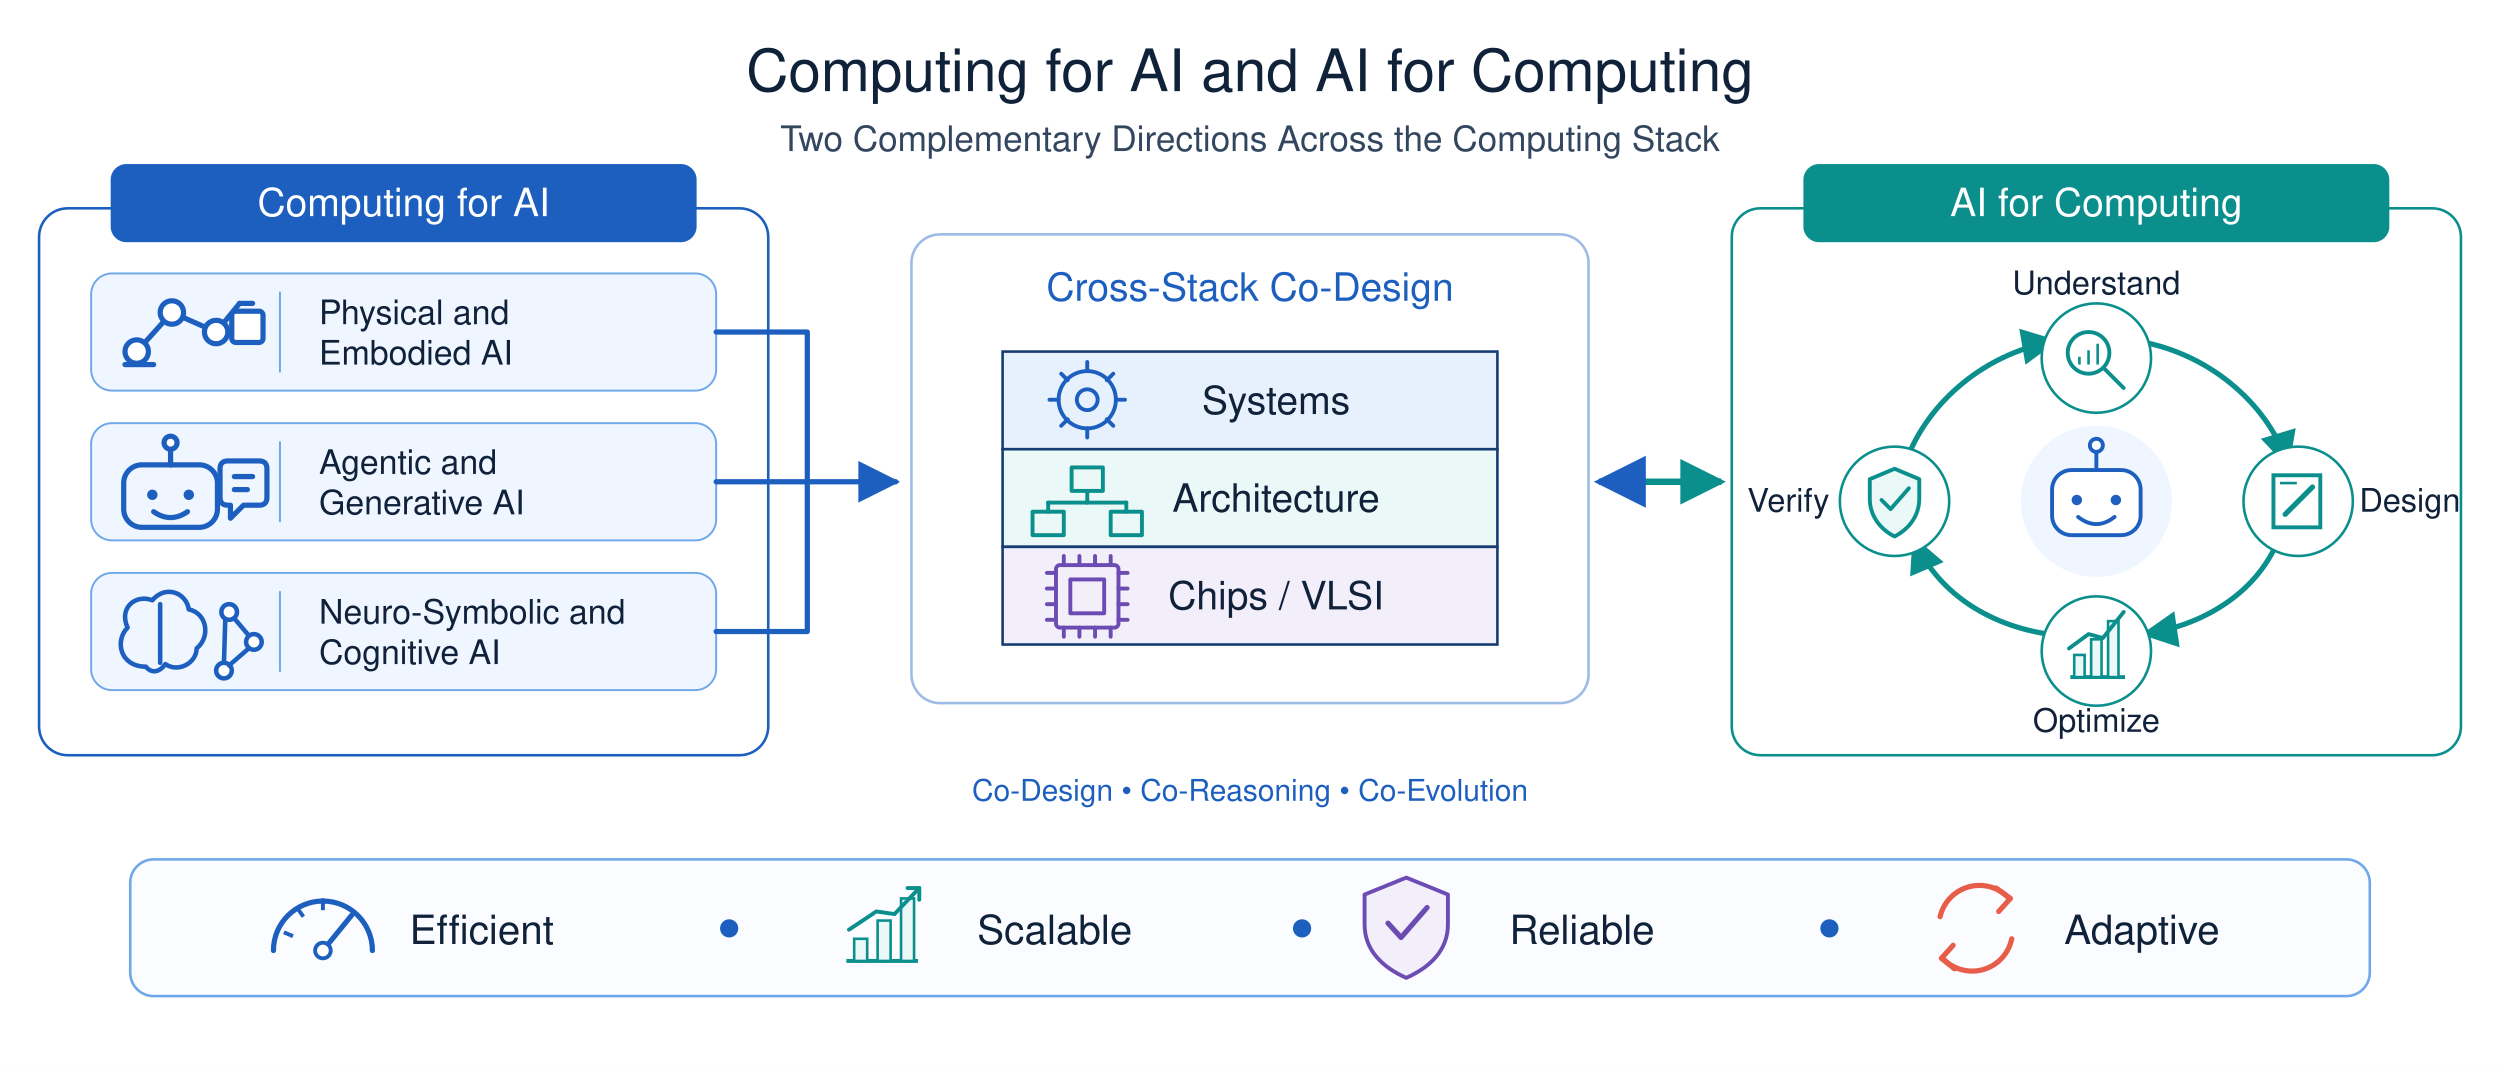
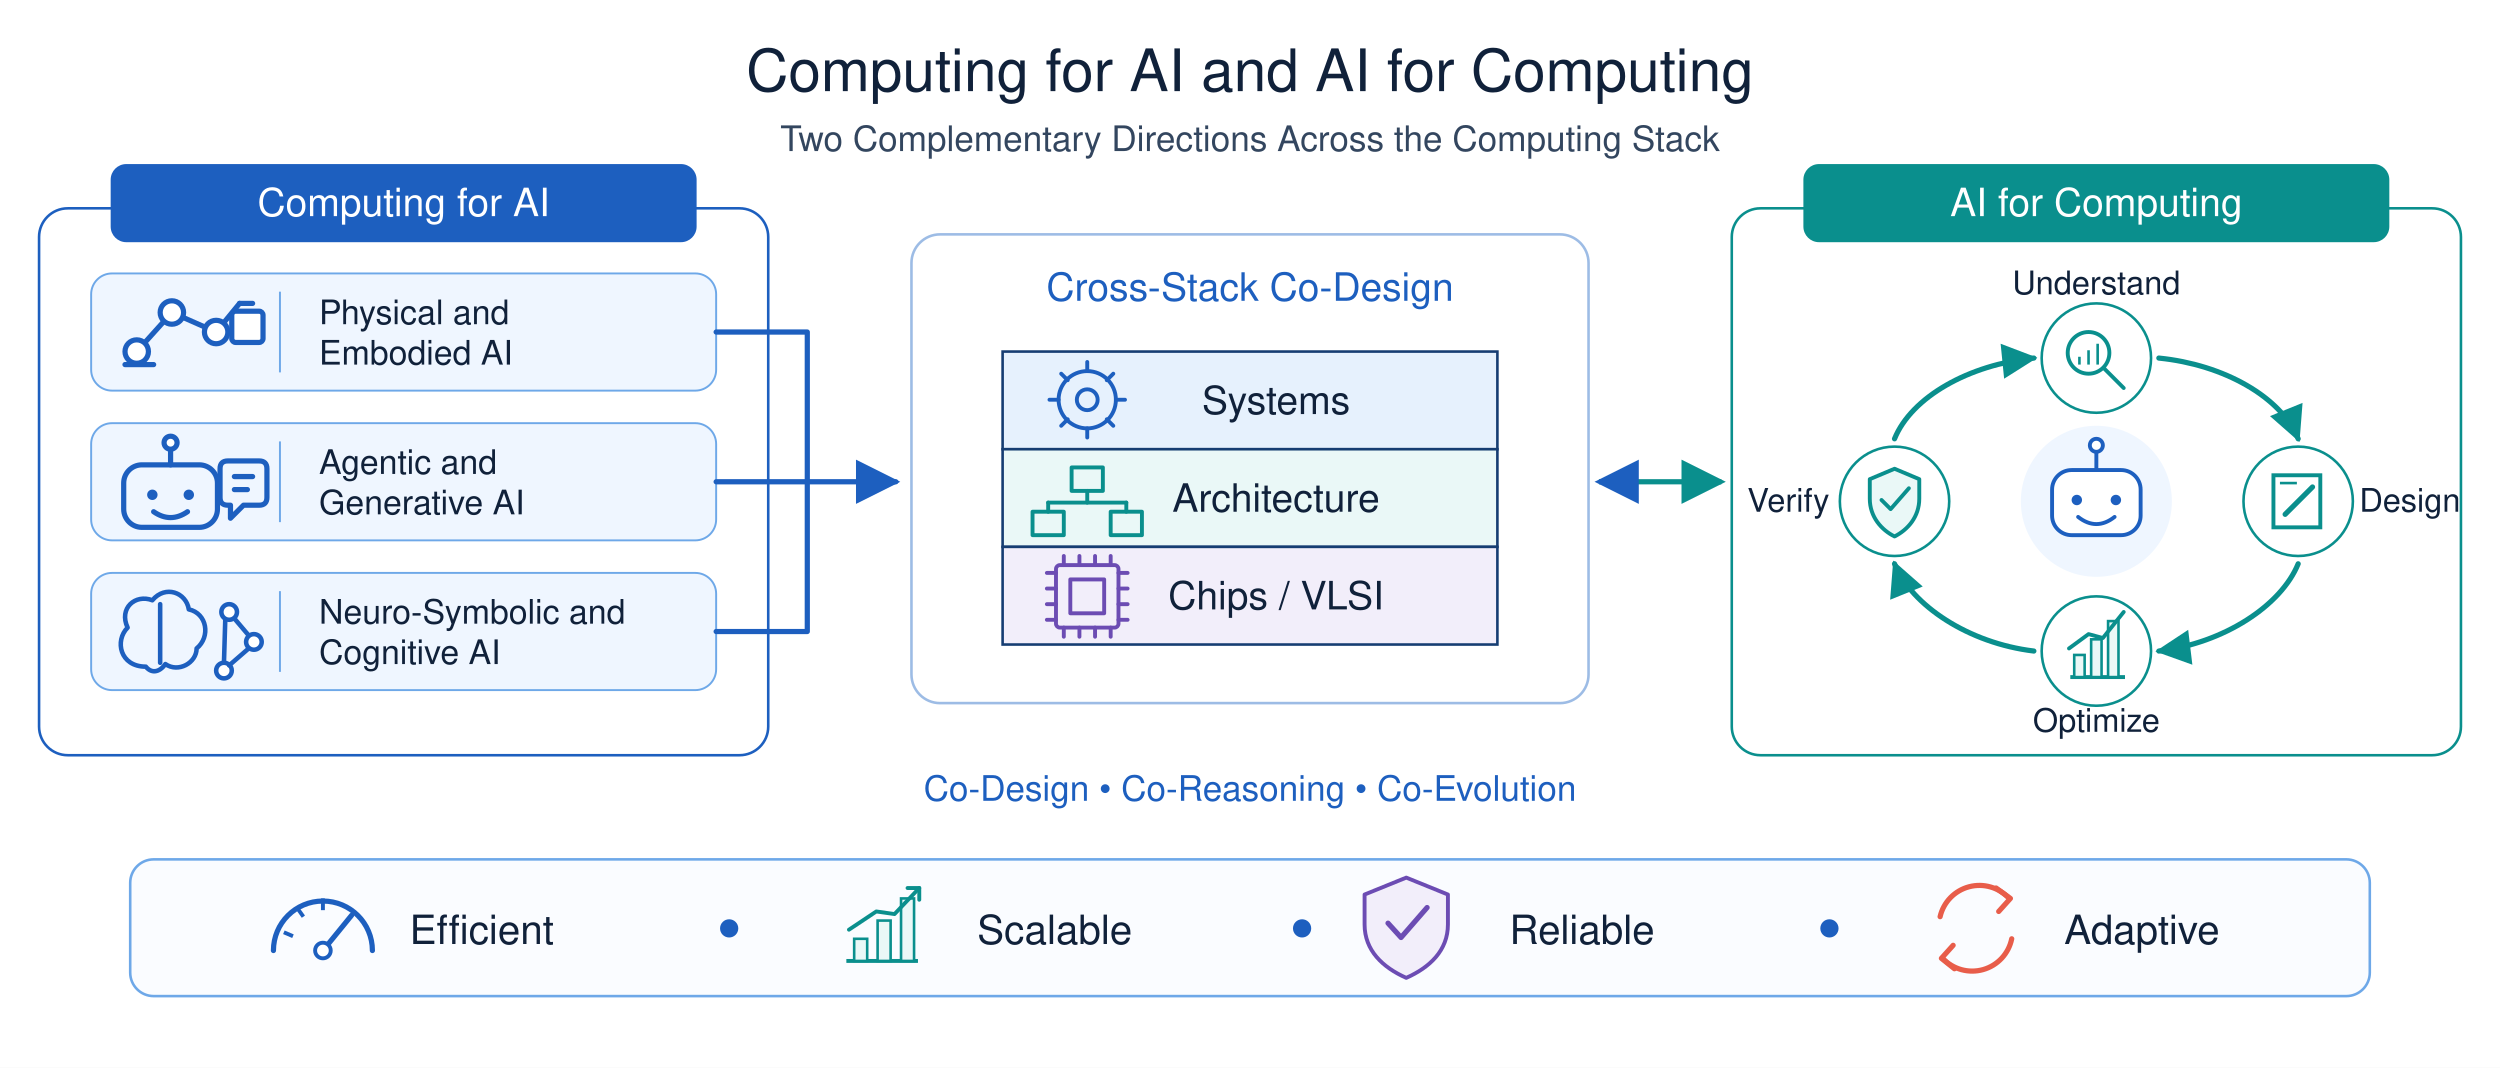
<svg xmlns="http://www.w3.org/2000/svg" version="1.1" width="1920" height="820" viewBox="0 0 1920 820">
  <defs>
-     <marker id="arrow-blue" viewBox="0 0 10 10" refX="9" refY="5" markerWidth="8" markerHeight="8" orient="auto-start-reverse">
+     <marker id="arrow-blue-outer" viewBox="0 0 10 10" refX="9" refY="5" markerWidth="34" markerHeight="34" markerUnits="userSpaceOnUse" orient="auto-start-reverse">
      <path d="M 0 0 L 10 5 L 0 10 Z" fill="#1D5FBF" />
    </marker>
-     <marker id="arrow-teal" viewBox="0 0 10 10" refX="9" refY="5" markerWidth="7" markerHeight="7" orient="auto">
+     <marker id="arrow-teal-outer" viewBox="0 0 10 10" refX="9" refY="5" markerWidth="34" markerHeight="34" markerUnits="userSpaceOnUse" orient="auto">
+       <path d="M 0 0 L 10 5 L 0 10 Z" fill="#0A8F8D" />
+     </marker>
+     <marker id="arrow-teal-inner" viewBox="0 0 10 10" refX="9" refY="5" markerWidth="27" markerHeight="27" markerUnits="userSpaceOnUse" orient="auto">
      <path d="M 0 0 L 10 5 L 0 10 Z" fill="#0A8F8D" />
    </marker>
  </defs>
  <rect id="background" x="0" y="0" width="1920" height="820" fill="#FFFFFF" />
  <g id="header" font-family="Helvetica, Arial, sans-serif" font-weight="400" font-style="normal" font-stretch="normal" text-anchor="middle">
    <text x="960" y="70" font-size="45" fill="#10213A">Computing for AI and AI for Computing</text>
    <text x="960" y="116" font-size="27" fill="#33465F">Two Complementary Directions Across the Computing Stack</text>
  </g>
  <g id="computing-for-ai">
    <rect x="30" y="160" width="560" height="420" rx="22" fill="#FFFFFF" stroke="#1D5FBF" stroke-width="2" />
    <rect x="85" y="126" width="450" height="60" rx="12" fill="#1D5FBF" />
    <text x="310" y="166" font-family="Helvetica, Arial, sans-serif" font-size="30" font-weight="400" font-style="normal" font-stretch="normal" text-anchor="middle" fill="#FFFFFF">Computing for AI</text>
    <g id="physical-embodied-ai">
      <rect x="70" y="210" width="480" height="90" rx="16" fill="#EFF6FF" stroke="#6EA8E8" stroke-width="1.5" />
      <line x1="215" y1="224" x2="215" y2="286" stroke="#6EA8E8" stroke-width="1.5" />
      <g transform="translate(0 -5)" fill="none" stroke="#1D5FBF" stroke-width="4" stroke-linecap="round" stroke-linejoin="round">
        <line x1="105" y1="275" x2="132" y2="245" />
        <line x1="132" y1="245" x2="166" y2="260" />
        <line x1="166" y1="260" x2="184" y2="238" />
        <circle cx="105" cy="275" r="9" fill="#FFFFFF" />
        <circle cx="132" cy="245" r="9" fill="#FFFFFF" />
        <circle cx="166" cy="260" r="9" fill="#FFFFFF" />
        <line x1="184" y1="238" x2="194" y2="238" />
        <line x1="96" y1="285" x2="118" y2="285" />
        <rect x="178" y="244" width="24" height="24" rx="3" fill="#FFFFFF" />
      </g>
      <text x="245" y="249" font-family="Helvetica, Arial, sans-serif" font-size="26" font-weight="400" font-style="normal" font-stretch="normal" fill="#10213A">
        <tspan x="245" dy="0">Physical and</tspan>
        <tspan x="245" dy="31">Embodied AI</tspan>
      </text>
    </g>
    <g id="agentic-generative-ai">
      <rect x="70" y="325" width="480" height="90" rx="16" fill="#EFF6FF" stroke="#6EA8E8" stroke-width="1.5" />
      <line x1="215" y1="339" x2="215" y2="401" stroke="#6EA8E8" stroke-width="1.5" />
      <g transform="translate(0 9)" fill="none" stroke="#1D5FBF" stroke-width="4" stroke-linecap="round" stroke-linejoin="round">
        <rect x="95" y="348" width="72" height="48" rx="14" />
        <line x1="131" y1="348" x2="131" y2="335" />
        <circle cx="131" cy="331" r="5" fill="#FFFFFF" />
        <circle cx="117" cy="371" r="4" fill="#1D5FBF" stroke="none" />
        <circle cx="145" cy="371" r="4" fill="#1D5FBF" stroke="none" />
        <path d="M 118 384 Q 131 393 144 384" />
        <path d="M 175 345 H 199 Q 205 345 205 351 V 373 Q 205 379 199 379 H 187 L 177 389 V 379 H 175 Q 169 379 169 373 V 351 Q 169 345 175 345 Z" />
        <line x1="180" y1="357" x2="194" y2="357" />
        <line x1="180" y1="367" x2="190" y2="367" />
      </g>
      <text x="245" y="364" font-family="Helvetica, Arial, sans-serif" font-size="26" font-weight="400" font-style="normal" font-stretch="normal" fill="#10213A">
        <tspan x="245" dy="0">Agentic and</tspan>
        <tspan x="245" dy="31">Generative AI</tspan>
      </text>
    </g>
    <g id="neuro-symbolic-cognitive-ai">
      <rect x="70" y="440" width="480" height="90" rx="16" fill="#EFF6FF" stroke="#6EA8E8" stroke-width="1.5" />
      <line x1="215" y1="454" x2="215" y2="516" stroke="#6EA8E8" stroke-width="1.5" />
      <g transform="translate(0 8)" fill="none" stroke="#1D5FBF" stroke-width="3.5" stroke-linecap="round" stroke-linejoin="round">
        <path d="M 112 504 C 92 504 88 484 98 474 C 91 459 104 448 117 453 C 127 441 143 447 145 460 C 159 463 162 481 151 490 C 151 501 137 509 127 502 C 122 509 116 509 112 504 Z" />
        <line x1="123" y1="456" x2="123" y2="501" />
        <circle cx="176" cy="462" r="6" fill="#FFFFFF" />
        <circle cx="195" cy="485" r="6" fill="#FFFFFF" />
        <circle cx="172" cy="507" r="6" fill="#FFFFFF" />
        <line x1="180" y1="467" x2="191" y2="480" />
        <line x1="191" y1="490" x2="176" y2="503" />
        <line x1="173" y1="468" x2="172" y2="501" />
      </g>
      <text x="245" y="479" font-family="Helvetica, Arial, sans-serif" font-size="26" font-weight="400" font-style="normal" font-stretch="normal" fill="#10213A">
        <tspan x="245" dy="0">Neuro-Symbolic and</tspan>
        <tspan x="245" dy="31">Cognitive AI</tspan>
      </text>
    </g>
-     <path d="M 550 255 H 620 V 370 H 688" fill="none" stroke="#1D5FBF" stroke-width="4" stroke-linecap="round" stroke-linejoin="round" marker-end="url(#arrow-blue)" />
+     <path d="M 550 255 H 620 V 370 H 688" fill="none" stroke="#1D5FBF" stroke-width="4" stroke-linecap="round" stroke-linejoin="round" marker-end="url(#arrow-blue-outer)" />
    <path d="M 550 370 H 620" fill="none" stroke="#1D5FBF" stroke-width="4" stroke-linecap="round" />
    <path d="M 550 485 H 620 V 370" fill="none" stroke="#1D5FBF" stroke-width="4" stroke-linecap="round" stroke-linejoin="round" />
  </g>
  <g id="cross-stack-co-design">
    <rect x="700" y="180" width="520" height="360" rx="22" fill="#FFFFFF" stroke="#9DBCE5" stroke-width="2" />
    <text x="960" y="231" font-family="Helvetica, Arial, sans-serif" font-size="30" font-weight="400" font-style="normal" font-stretch="normal" text-anchor="middle" fill="#1D5FBF">Cross-Stack Co-Design</text>
    <g id="systems-layer">
      <rect x="770" y="270" width="380" height="75" fill="#E6F1FD" stroke="#163D72" stroke-width="2" />
      <g fill="none" stroke="#1D5FBF" stroke-width="3" stroke-linecap="round" stroke-linejoin="round">
        <circle cx="835" cy="307" r="22" />
        <circle cx="835" cy="307" r="8" />
        <line x1="835" y1="278" x2="835" y2="285" />
        <line x1="835" y1="329" x2="835" y2="336" />
        <line x1="806" y1="307" x2="813" y2="307" />
        <line x1="857" y1="307" x2="864" y2="307" />
        <line x1="815" y1="287" x2="820" y2="292" />
        <line x1="850" y1="322" x2="855" y2="327" />
        <line x1="855" y1="287" x2="850" y2="292" />
        <line x1="820" y1="322" x2="815" y2="327" />
      </g>
      <text x="980" y="318" font-family="Helvetica, Arial, sans-serif" font-size="30" font-weight="400" font-style="normal" font-stretch="normal" text-anchor="middle" fill="#10213A">Systems</text>
    </g>
    <g id="architecture-layer">
      <rect x="770" y="345" width="380" height="75" fill="#EAF8F7" stroke="#163D72" stroke-width="2" />
      <g fill="none" stroke="#0A8F8D" stroke-width="3" stroke-linecap="round" stroke-linejoin="round">
        <rect x="823" y="359" width="24" height="18" />
        <rect x="793" y="393" width="24" height="18" />
        <rect x="853" y="393" width="24" height="18" />
        <line x1="835" y1="377" x2="835" y2="386" />
        <line x1="805" y1="386" x2="865" y2="386" />
        <line x1="805" y1="386" x2="805" y2="393" />
        <line x1="865" y1="386" x2="865" y2="393" />
      </g>
      <text x="980" y="393" font-family="Helvetica, Arial, sans-serif" font-size="30" font-weight="400" font-style="normal" font-stretch="normal" text-anchor="middle" fill="#10213A">Architecture</text>
    </g>
    <g id="silicon-layer">
      <rect x="770" y="420" width="380" height="75" fill="#F2EEFA" stroke="#163D72" stroke-width="2" />
      <g fill="none" stroke="#6C4CB3" stroke-width="3" stroke-linecap="round" stroke-linejoin="round">
        <rect x="811" y="434" width="48" height="48" rx="3" />
        <rect x="822" y="445" width="26" height="26" />
        <line x1="817" y1="427" x2="817" y2="434" />
        <line x1="829" y1="427" x2="829" y2="434" />
        <line x1="841" y1="427" x2="841" y2="434" />
        <line x1="853" y1="427" x2="853" y2="434" />
        <line x1="817" y1="482" x2="817" y2="489" />
        <line x1="829" y1="482" x2="829" y2="489" />
        <line x1="841" y1="482" x2="841" y2="489" />
        <line x1="853" y1="482" x2="853" y2="489" />
        <line x1="804" y1="440" x2="811" y2="440" />
        <line x1="804" y1="452" x2="811" y2="452" />
        <line x1="804" y1="464" x2="811" y2="464" />
        <line x1="804" y1="476" x2="811" y2="476" />
        <line x1="859" y1="440" x2="866" y2="440" />
        <line x1="859" y1="452" x2="866" y2="452" />
        <line x1="859" y1="464" x2="866" y2="464" />
        <line x1="859" y1="476" x2="866" y2="476" />
      </g>
      <text x="980" y="468" font-family="Helvetica, Arial, sans-serif" font-size="30" font-weight="400" font-style="normal" font-stretch="normal" text-anchor="middle" fill="#10213A">Chips / VLSI</text>
    </g>
  </g>
-   <line x1="1228" y1="370" x2="1322" y2="370" stroke="#0A8F8D" stroke-width="5" marker-start="url(#arrow-blue)" marker-end="url(#arrow-teal)" />
+   <line x1="1228" y1="370" x2="1322" y2="370" stroke="#0A8F8D" stroke-width="4" marker-start="url(#arrow-blue-outer)" marker-end="url(#arrow-teal-outer)" />
  <g id="ai-for-computing">
    <rect x="1330" y="160" width="560" height="420" rx="22" fill="#FFFFFF" stroke="#0A8F8D" stroke-width="2" />
    <rect x="1385" y="126" width="450" height="60" rx="12" fill="#0A8F8D" />
    <text x="1610" y="166" font-family="Helvetica, Arial, sans-serif" font-size="30" font-weight="400" font-style="normal" font-stretch="normal" text-anchor="middle" fill="#FFFFFF">AI for Computing</text>
    <g id="agentic-design-loop" fill="none" stroke="#0A8F8D" stroke-width="4" stroke-linecap="round">
-       <path d="M 1642 262 C 1700 272 1744 314 1757 357" marker-end="url(#arrow-teal)" />
-       <path d="M 1750 414 C 1734 454 1694 480 1647 487" marker-end="url(#arrow-teal)" />
-       <path d="M 1573 487 C 1526 480 1487 454 1470 414" marker-end="url(#arrow-teal)" />
-       <path d="M 1463 357 C 1477 314 1520 272 1578 262" marker-end="url(#arrow-teal)" />
+       <path d="M 1658 275 C 1708 280 1752 305 1765 337" marker-end="url(#arrow-teal-inner)" />
+       <path d="M 1765 433 C 1752 465 1708 494 1658 500" marker-end="url(#arrow-teal-inner)" />
+       <path d="M 1562 500 C 1512 494 1468 465 1455 433" marker-end="url(#arrow-teal-inner)" />
+       <path d="M 1455 337 C 1468 305 1512 280 1562 275" marker-end="url(#arrow-teal-inner)" />
    </g>
    <g id="understand-node" transform="translate(0 25)">
      <circle cx="1610" cy="250" r="42" fill="#FFFFFF" stroke="#0A8F8D" stroke-width="2" />
      <circle cx="1604" cy="246" r="16" fill="none" stroke="#0A8F8D" stroke-width="3" />
      <line x1="1616" y1="258" x2="1631" y2="273" stroke="#0A8F8D" stroke-width="3" stroke-linecap="round" />
      <line x1="1597" y1="249" x2="1597" y2="255" stroke="#0A8F8D" stroke-width="2" />
      <line x1="1604" y1="244" x2="1604" y2="255" stroke="#0A8F8D" stroke-width="2" />
      <line x1="1611" y1="239" x2="1611" y2="255" stroke="#0A8F8D" stroke-width="2" />
      <text x="1610" y="201" font-family="Helvetica, Arial, sans-serif" font-size="25" font-weight="400" font-style="normal" font-stretch="normal" text-anchor="middle" fill="#10213A">Understand</text>
    </g>
    <g id="design-node">
      <circle cx="1765" cy="385" r="42" fill="#FFFFFF" stroke="#0A8F8D" stroke-width="2" />
      <rect x="1746" y="365" width="36" height="40" fill="none" stroke="#0A8F8D" stroke-width="3" />
      <line x1="1755" y1="395" x2="1776" y2="374" stroke="#0A8F8D" stroke-width="4" stroke-linecap="round" />
      <line x1="1751" y1="371" x2="1764" y2="371" stroke="#0A8F8D" stroke-width="2" />
      <text x="1812" y="393" font-family="Helvetica, Arial, sans-serif" font-size="25" font-weight="400" font-style="normal" font-stretch="normal" text-anchor="start" fill="#10213A">Design</text>
    </g>
    <g id="optimize-node">
      <circle cx="1610" cy="500" r="42" fill="#FFFFFF" stroke="#0A8F8D" stroke-width="2" />
      <line x1="1590" y1="520" x2="1632" y2="520" stroke="#0A8F8D" stroke-width="3" />
      <rect x="1593" y="503" width="8" height="17" fill="#EAF8F7" stroke="#0A8F8D" stroke-width="2" />
      <rect x="1606" y="491" width="8" height="29" fill="#EAF8F7" stroke="#0A8F8D" stroke-width="2" />
      <rect x="1619" y="477" width="8" height="43" fill="#EAF8F7" stroke="#0A8F8D" stroke-width="2" />
      <path d="M 1589 498 L 1604 487 L 1615 490 L 1631 470" fill="none" stroke="#0A8F8D" stroke-width="3" stroke-linecap="round" stroke-linejoin="round" />
      <text x="1610" y="562" font-family="Helvetica, Arial, sans-serif" font-size="25" font-weight="400" font-style="normal" font-stretch="normal" text-anchor="middle" fill="#10213A">Optimize</text>
    </g>
    <g id="verify-node">
      <circle cx="1455" cy="385" r="42" fill="#FFFFFF" stroke="#0A8F8D" stroke-width="2" />
      <path d="M 1455 360 L 1474 368 V 383 C 1474 397 1465 407 1455 412 C 1445 407 1436 397 1436 383 V 368 Z" fill="#EAF8F7" stroke="#0A8F8D" stroke-width="3" stroke-linejoin="round" />
      <path d="M 1445 384 L 1452 391 L 1466 375" fill="none" stroke="#0A8F8D" stroke-width="3" stroke-linecap="round" stroke-linejoin="round" />
      <text x="1405" y="393" font-family="Helvetica, Arial, sans-serif" font-size="25" font-weight="400" font-style="normal" font-stretch="normal" text-anchor="end" fill="#10213A">Verify</text>
    </g>
    <g id="central-agent">
      <circle cx="1610" cy="385" r="58" fill="#EFF6FF" />
      <rect x="1576" y="361" width="68" height="50" rx="15" fill="#FFFFFF" stroke="#1D5FBF" stroke-width="3" />
      <line x1="1610" y1="361" x2="1610" y2="347" stroke="#1D5FBF" stroke-width="3" />
      <circle cx="1610" cy="342" r="5" fill="#FFFFFF" stroke="#1D5FBF" stroke-width="3" />
      <circle cx="1595" cy="384" r="4" fill="#1D5FBF" />
      <circle cx="1625" cy="384" r="4" fill="#1D5FBF" />
      <path d="M 1596 397 Q 1610 408 1624 397" fill="none" stroke="#1D5FBF" stroke-width="3" stroke-linecap="round" />
    </g>
  </g>
-   <text x="960" y="615" font-family="Helvetica, Arial, sans-serif" font-size="23" font-weight="400" font-style="normal" font-stretch="normal" text-anchor="middle" fill="#1D5FBF">Co-Design • Co-Reasoning • Co-Evolution</text>
+   <text x="960" y="615" font-family="Helvetica, Arial, sans-serif" font-size="27" font-weight="400" font-style="normal" font-stretch="normal" text-anchor="middle" fill="#1D5FBF">Co-Design • Co-Reasoning • Co-Evolution</text>
  <g id="outcomes">
    <rect x="100" y="660" width="1720" height="105" rx="18" fill="#FAFCFF" stroke="#6EA8E8" stroke-width="2" />
    <g id="efficient-outcome">
      <path d="M 210 730 A 38 38 0 0 1 286 730" fill="none" stroke="#1D5FBF" stroke-width="4" stroke-linecap="round" />
      <line x1="248" y1="730" x2="270" y2="703" stroke="#1D5FBF" stroke-width="4" stroke-linecap="round" />
      <circle cx="248" cy="730" r="6" fill="#FFFFFF" stroke="#1D5FBF" stroke-width="3" />
      <line x1="218" y1="716" x2="225" y2="719" stroke="#1D5FBF" stroke-width="3" />
      <line x1="228" y1="697" x2="233" y2="704" stroke="#1D5FBF" stroke-width="3" />
      <line x1="248" y1="690" x2="248" y2="699" stroke="#1D5FBF" stroke-width="3" />
      <text x="370" y="725" font-family="Helvetica, Arial, sans-serif" font-size="31" font-weight="400" font-style="normal" font-stretch="normal" text-anchor="middle" fill="#10213A">Efficient</text>
    </g>
    <circle cx="560" cy="713" r="7" fill="#1D5FBF" />
    <g id="scalable-outcome">
      <line x1="650" y1="738" x2="705" y2="738" stroke="#0A8F8D" stroke-width="3" />
      <rect x="656" y="721" width="10" height="17" fill="#EAF8F7" stroke="#0A8F8D" stroke-width="2" />
      <rect x="674" y="707" width="10" height="31" fill="#EAF8F7" stroke="#0A8F8D" stroke-width="2" />
      <rect x="692" y="690" width="10" height="48" fill="#EAF8F7" stroke="#0A8F8D" stroke-width="2" />
      <path d="M 652 714 L 673 700 L 687 702 L 706 682" fill="none" stroke="#0A8F8D" stroke-width="3" stroke-linecap="round" stroke-linejoin="round" />
      <polyline points="697,682 706,682 706,691" fill="none" stroke="#0A8F8D" stroke-width="3" stroke-linecap="round" stroke-linejoin="round" />
      <text x="810" y="725" font-family="Helvetica, Arial, sans-serif" font-size="31" font-weight="400" font-style="normal" font-stretch="normal" text-anchor="middle" fill="#10213A">Scalable</text>
    </g>
    <circle cx="1000" cy="713" r="7" fill="#1D5FBF" />
    <g id="reliable-outcome">
      <g transform="translate(0 -7)">
        <path d="M 1080 681 L 1112 694 V 717 C 1112 737 1098 750 1080 758 C 1062 750 1048 737 1048 717 V 694 Z" fill="#F2EEFA" stroke="#6C4CB3" stroke-width="3" stroke-linejoin="round" />
        <path d="M 1066 716 L 1076 727 L 1096 704" fill="none" stroke="#6C4CB3" stroke-width="4" stroke-linecap="round" stroke-linejoin="round" />
      </g>
      <text x="1215" y="725" font-family="Helvetica, Arial, sans-serif" font-size="31" font-weight="400" font-style="normal" font-stretch="normal" text-anchor="middle" fill="#10213A">Reliable</text>
    </g>
    <circle cx="1405" cy="713" r="7" fill="#1D5FBF" />
    <g id="adaptive-outcome">
      <path d="M 1490 704 A 31 31 0 0 1 1543 690" fill="none" stroke="#E85D4A" stroke-width="4" stroke-linecap="round" />
      <polyline points="1533,682 1544,690 1535,700" fill="none" stroke="#E85D4A" stroke-width="4" stroke-linecap="round" stroke-linejoin="round" />
      <path d="M 1545 721 A 31 31 0 0 1 1492 736" fill="none" stroke="#E85D4A" stroke-width="4" stroke-linecap="round" />
      <polyline points="1501,744 1491,736 1500,726" fill="none" stroke="#E85D4A" stroke-width="4" stroke-linecap="round" stroke-linejoin="round" />
      <text x="1645" y="725" font-family="Helvetica, Arial, sans-serif" font-size="31" font-weight="400" font-style="normal" font-stretch="normal" text-anchor="middle" fill="#10213A">Adaptive</text>
    </g>
  </g>
</svg>
